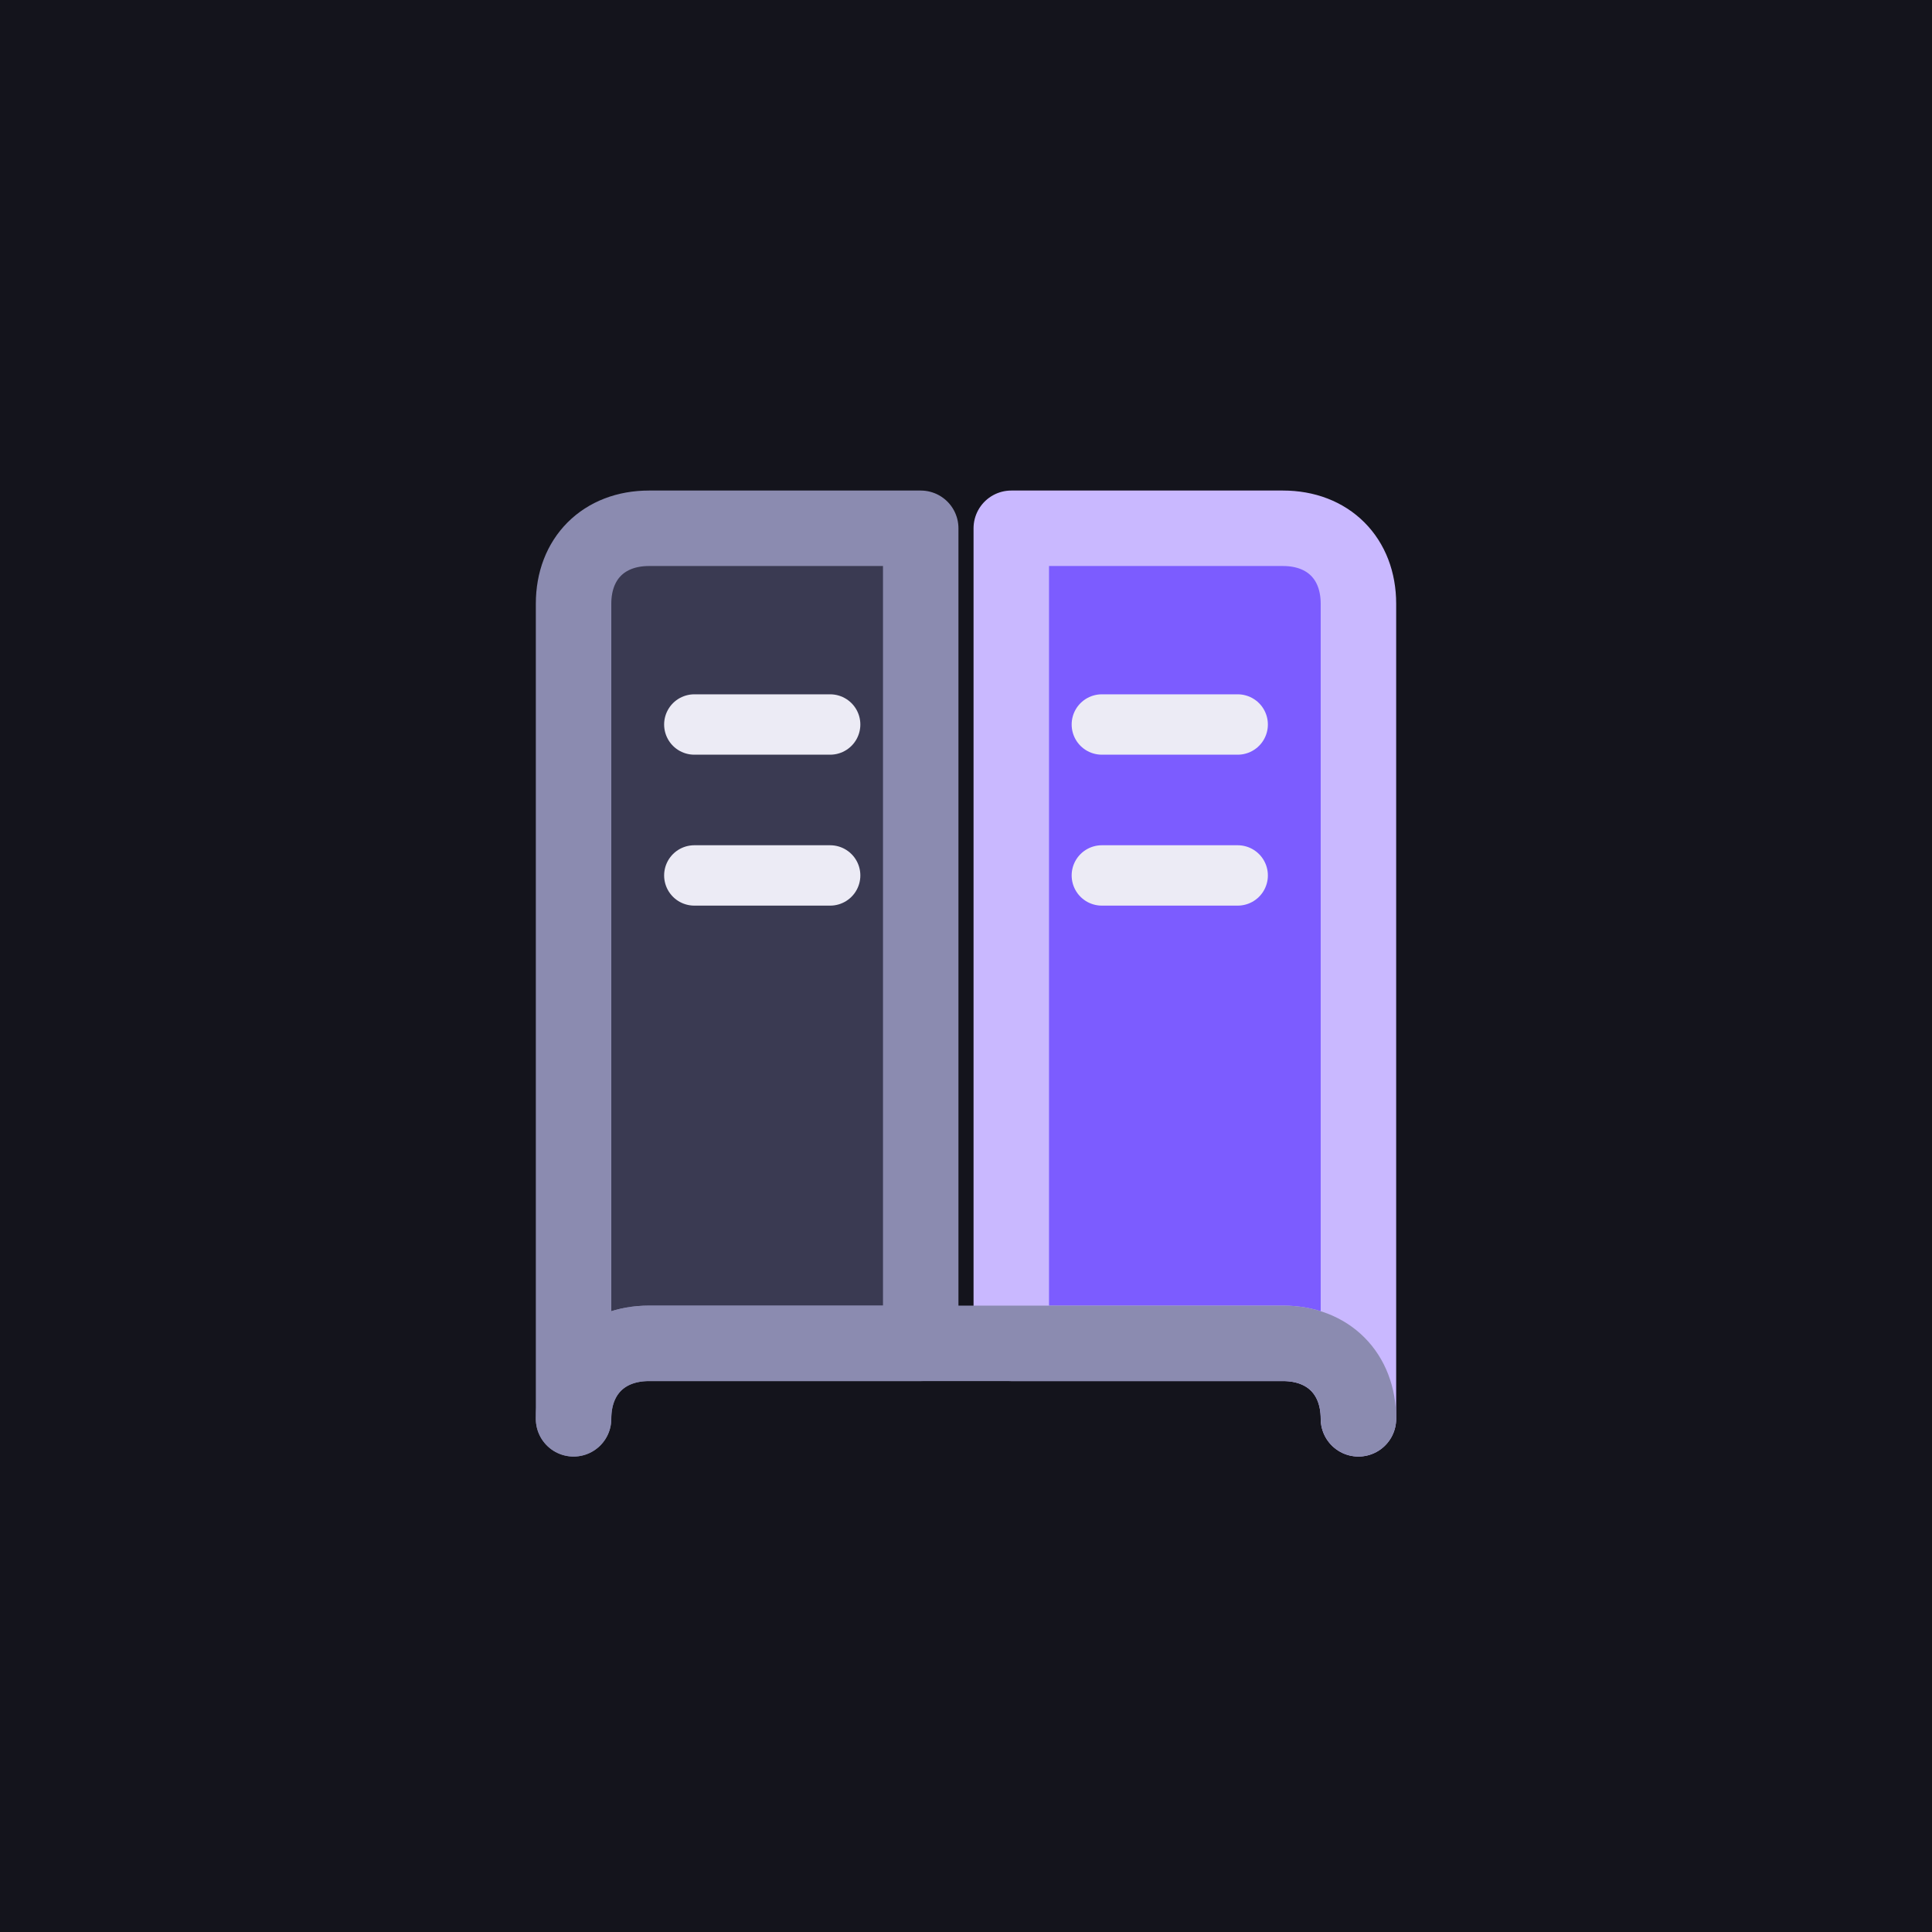
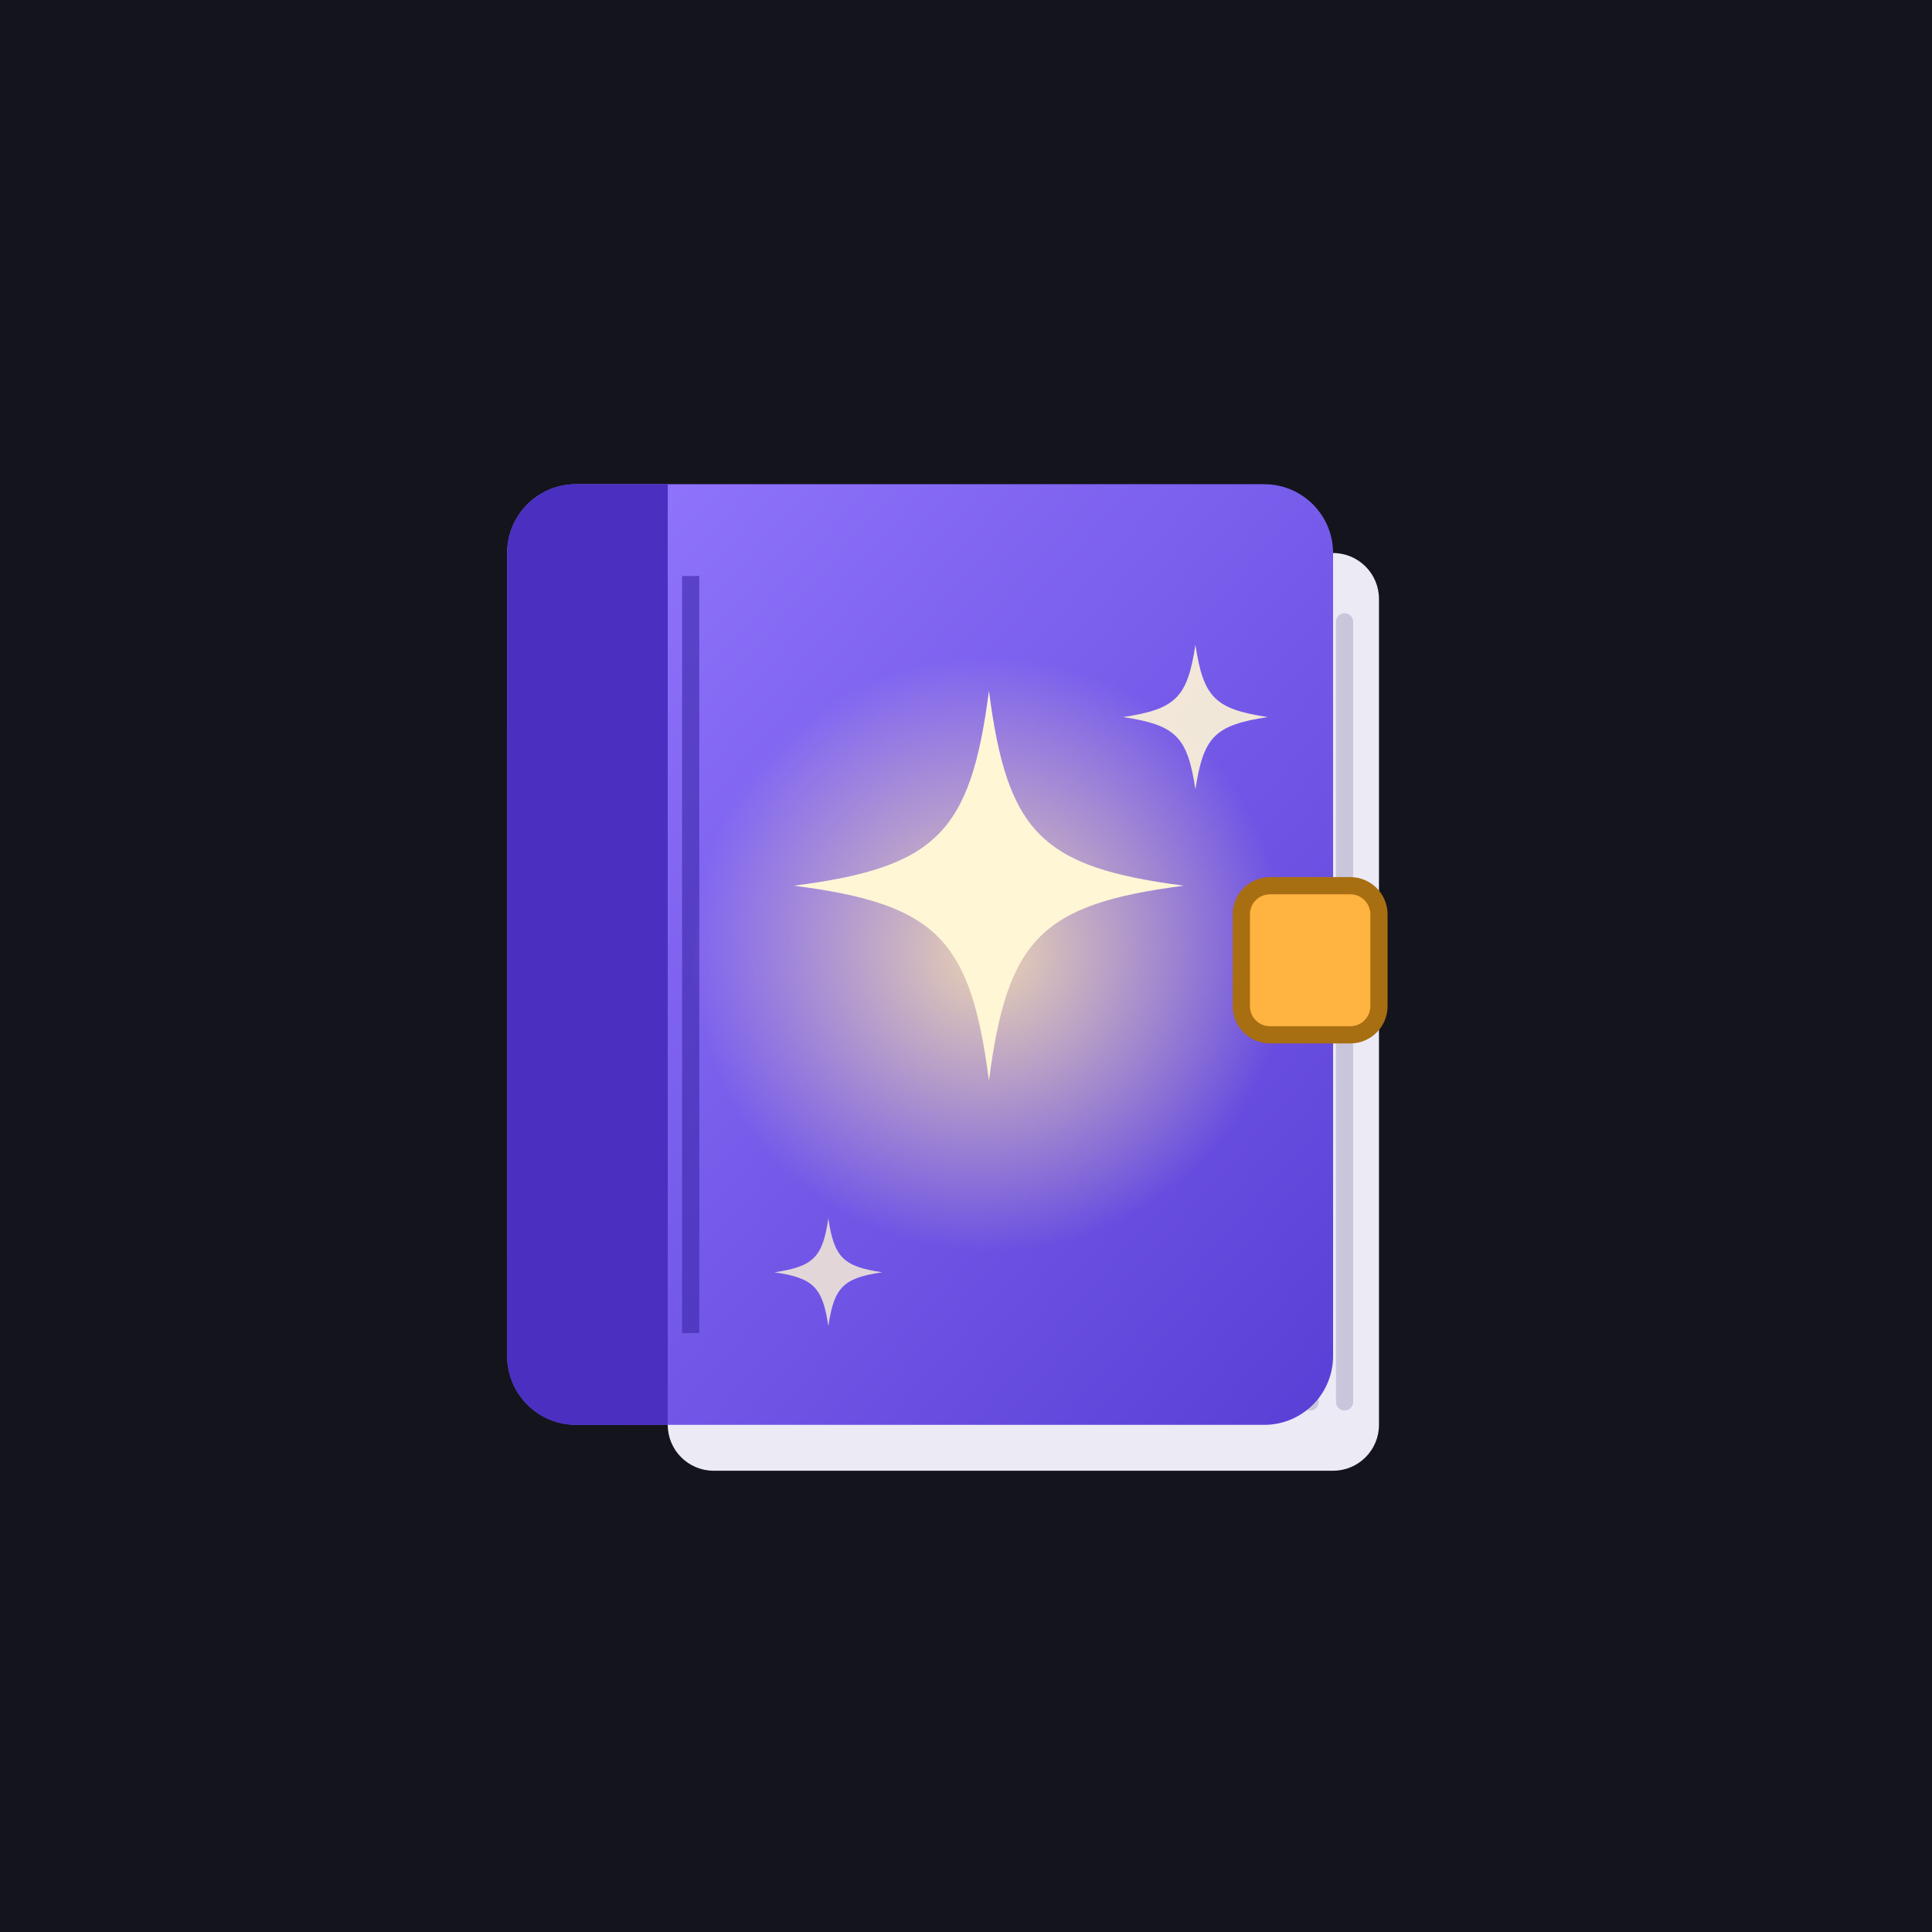
<svg xmlns="http://www.w3.org/2000/svg" viewBox="0 0 128 128">
+   <defs>
+     <linearGradient id="cover" x1="0" y1="0" x2="1" y2="1">
+       <stop offset="0" stop-color="#9478ff" />
+       <stop offset="1" stop-color="#5a3fd6" />
+     </linearGradient>
+     <radialGradient id="glow">
+       <stop offset="0" stop-color="#ffe9a8" stop-opacity="0.85" />
+       <stop offset="1" stop-color="#ffe9a8" stop-opacity="0" />
+     </radialGradient>
+   </defs>
  <rect width="128" height="128" fill="#14141c" />
-   <g fill="none" stroke-linecap="round" stroke-linejoin="round" stroke-width="5">
-     <path d="M38 40c0-3 2-5 5-5h18v54H43c-3 0-5 2-5 5z" fill="#3a3a52" stroke="#8b8bb0" />
-     <path d="M90 40c0-3-2-5-5-5H67v54h18c3 0 5 2 5 5z" fill="#7c5cff" stroke="#c9b8ff" />
-     <path d="M38 94c0-3 2-5 5-5h42c3 0 5 2 5 5" stroke="#8b8bb0" />
-     <path d="M46 48h9M46 58h9M73 48h9M73 58h9" stroke="#ecebf5" stroke-width="4" />
+   <g transform="translate(64 64) scale(0.76) translate(-64 -64)">
+     <rect x="38" y="28" width="62" height="80" rx="4" fill="#ecebf5" />
+     <path d="M94 34v68M97 34v68" stroke="#c9c6dc" stroke-width="1.5" stroke-linecap="round" />
+     <path d="M30 22h60a6 6 0 0 1 6 6v70a6 6 0 0 1-6 6H30a6 6 0 0 1-6-6V28a6 6 0 0 1 6-6z" fill="url(#cover)" />
+     <path d="M24 28a6 6 0 0 1 6-6h8v82h-8a6 6 0 0 1-6-6z" fill="#4a2fc0" />
+     <path d="M40 30v66" stroke="#3a24a8" stroke-width="1.5" opacity="0.6" />
+     <circle cx="66" cy="63" r="26" fill="url(#glow)" />
+     <path d="M66 40c1.6 12.4 4.6 15.4 17 17-12.4 1.6-15.4 4.6-17 17-1.6-12.4-4.6-15.4-17-17 12.4-1.6 15.4-4.6 17-17z" fill="#fff6d6" />
+     <path d="M84 36c.7 4.6 1.7 5.6 6.3 6.3-4.6.7-5.6 1.7-6.3 6.3-.7-4.6-1.7-5.6-6.3-6.3 4.6-.7 5.6-1.7 6.3-6.3z" fill="#fff6d6" opacity="0.9" />
+     <path d="M52 86c.5 3.4 1.3 4.2 4.7 4.7-3.4.5-4.2 1.3-4.7 4.7-.5-3.4-1.3-4.2-4.7-4.7 3.4-.5 4.2-1.3 4.7-4.7z" fill="#fff6d6" opacity="0.8" />
+     <rect x="88" y="57" width="12" height="13" rx="2.5" fill="#ffb340" stroke="#a86e12" stroke-width="1.5" />
  </g>
</svg>
